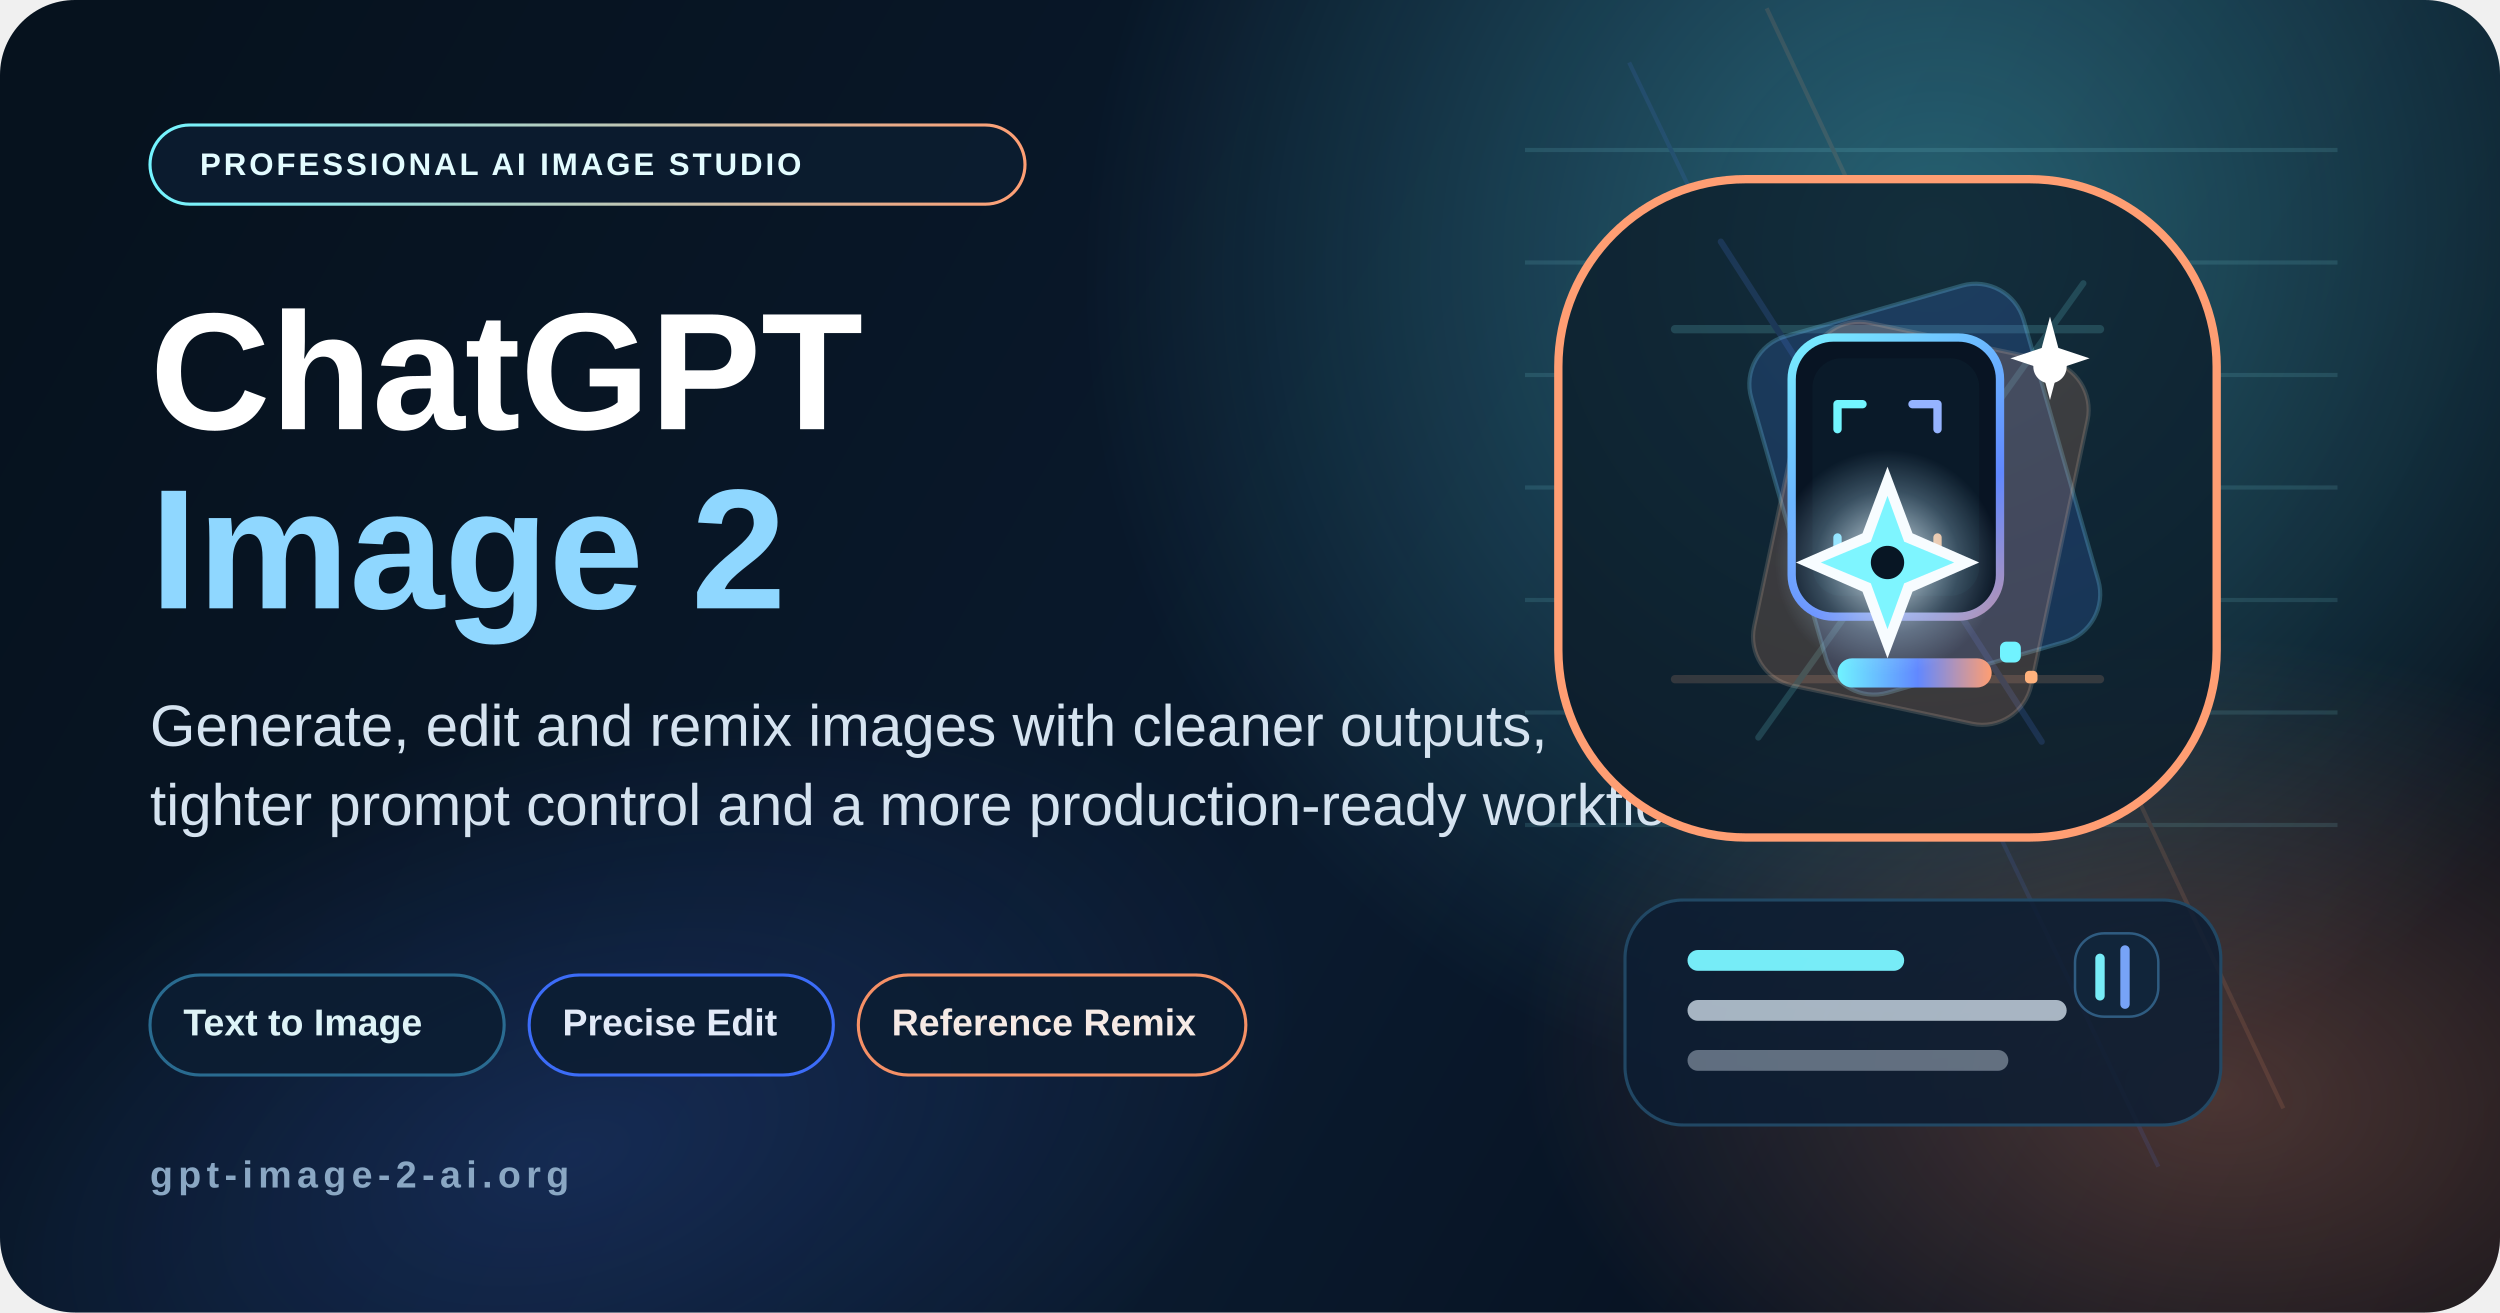
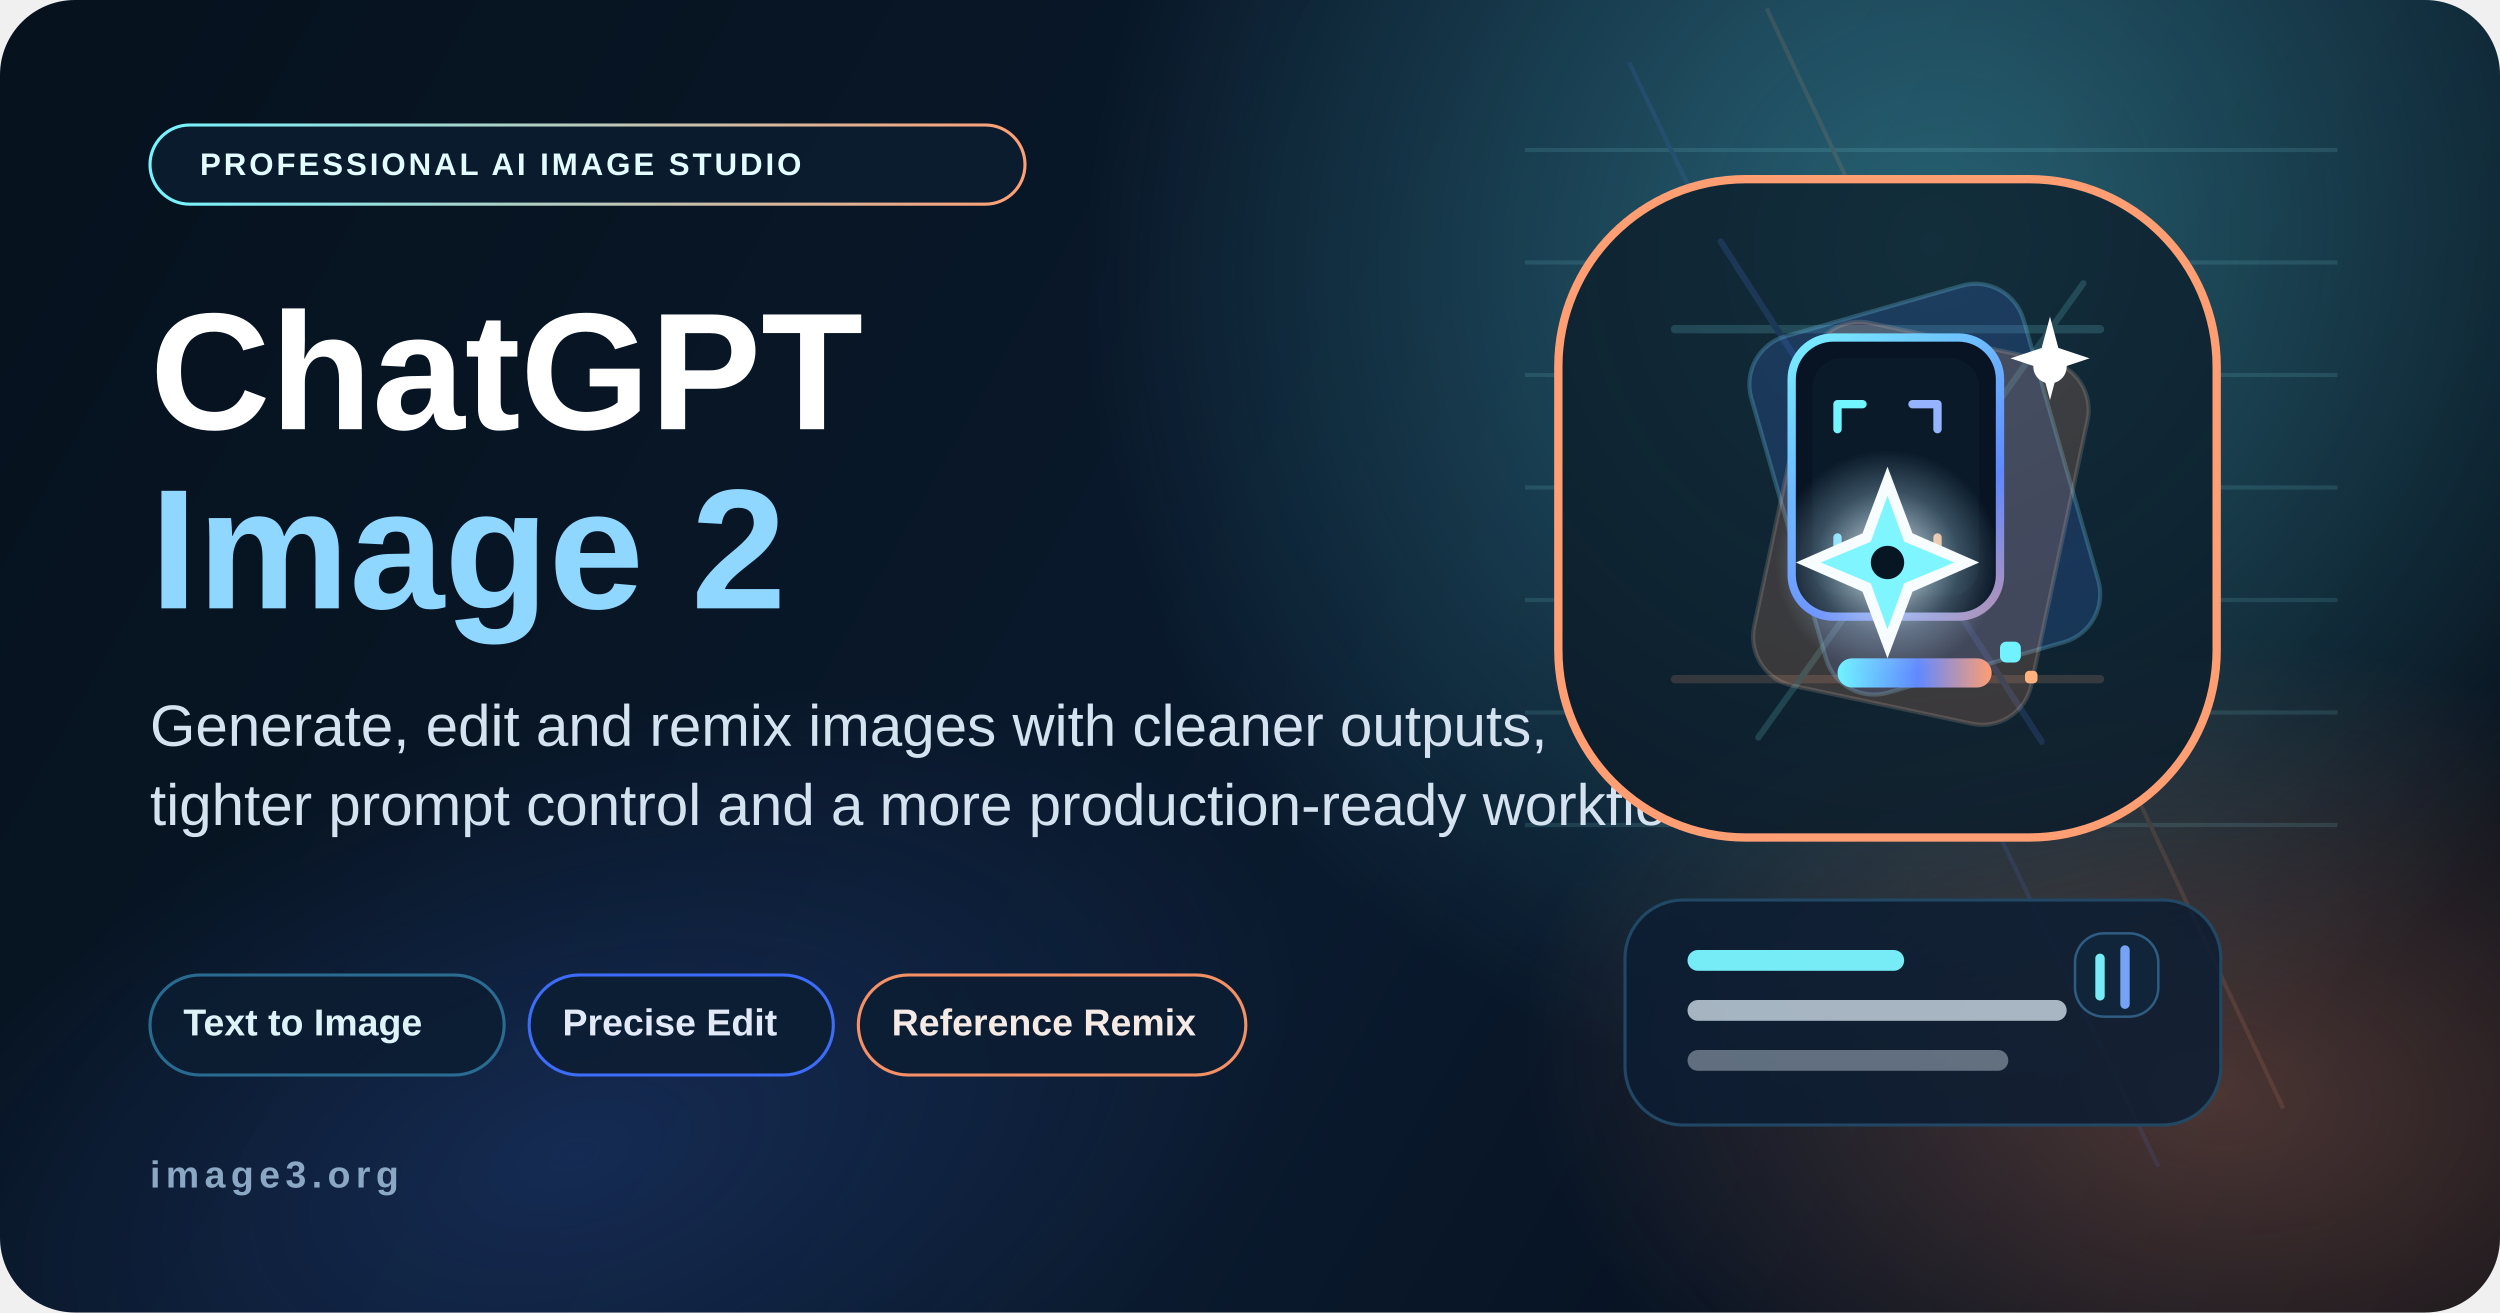
<svg xmlns="http://www.w3.org/2000/svg" width="1200" height="630" viewBox="0 0 1200 630" fill="none">
  <defs>
    <linearGradient id="bg" x1="64" y1="28" x2="1184" y2="662" gradientUnits="userSpaceOnUse">
      <stop offset="0" stop-color="#06121E" />
      <stop offset="0.54" stop-color="#0A1A2E" />
      <stop offset="1" stop-color="#040A14" />
    </linearGradient>
    <radialGradient id="glowA" cx="0" cy="0" r="1" gradientUnits="userSpaceOnUse" gradientTransform="translate(928 118) rotate(129) scale(420 400)">
      <stop offset="0" stop-color="#62F1FF" stop-opacity="0.34" />
      <stop offset="1" stop-color="#62F1FF" stop-opacity="0" />
    </radialGradient>
    <radialGradient id="glowB" cx="0" cy="0" r="1" gradientUnits="userSpaceOnUse" gradientTransform="translate(1060 526) rotate(-173) scale(334 220)">
      <stop offset="0" stop-color="#FF9A71" stop-opacity="0.28" />
      <stop offset="1" stop-color="#FF9A71" stop-opacity="0" />
    </radialGradient>
    <radialGradient id="glowC" cx="0" cy="0" r="1" gradientUnits="userSpaceOnUse" gradientTransform="translate(276 554) rotate(-18) scale(360 204)">
      <stop offset="0" stop-color="#497AFF" stop-opacity="0.2" />
      <stop offset="1" stop-color="#497AFF" stop-opacity="0" />
    </radialGradient>
    <linearGradient id="pillStroke" x1="74" y1="72" x2="494" y2="72" gradientUnits="userSpaceOnUse">
      <stop offset="0" stop-color="#74F4FF" />
      <stop offset="1" stop-color="#FF9E73" />
    </linearGradient>
    <linearGradient id="cardStroke" x1="844" y1="164" x2="980" y2="342" gradientUnits="userSpaceOnUse">
      <stop offset="0" stop-color="#7AF6FF" />
      <stop offset="0.54" stop-color="#6188FF" />
      <stop offset="1" stop-color="#FF9E72" />
    </linearGradient>
    <linearGradient id="progress" x1="882" y1="328" x2="956" y2="328" gradientUnits="userSpaceOnUse">
      <stop offset="0" stop-color="#70F3FF" />
      <stop offset="0.52" stop-color="#6188FF" />
      <stop offset="1" stop-color="#FF9E72" />
    </linearGradient>
    <radialGradient id="sparkGlow" cx="0" cy="0" r="1" gradientUnits="userSpaceOnUse" gradientTransform="translate(906 270) rotate(90) scale(54)">
      <stop offset="0" stop-color="#FCFEFF" stop-opacity="0.92" />
      <stop offset="0.64" stop-color="#BFE8FF" stop-opacity="0.26" />
      <stop offset="1" stop-color="#BFE8FF" stop-opacity="0" />
    </radialGradient>
  </defs>
  <rect width="1200" height="630" rx="36" fill="url(#bg)" />
  <rect width="1200" height="630" rx="36" fill="url(#glowA)" />
  <rect width="1200" height="630" rx="36" fill="url(#glowB)" />
  <rect width="1200" height="630" rx="36" fill="url(#glowC)" />
  <g opacity="0.12">
    <path d="M732 72H1122" stroke="#8DF5FF" stroke-width="2" />
    <path d="M732 126H1122" stroke="#8DF5FF" stroke-width="2" />
    <path d="M732 180H1122" stroke="#8DF5FF" stroke-width="2" />
    <path d="M732 234H1122" stroke="#8DF5FF" stroke-width="2" />
    <path d="M732 288H1122" stroke="#8DF5FF" stroke-width="2" />
    <path d="M732 342H1122" stroke="#8DF5FF" stroke-width="2" />
    <path d="M732 396H1122" stroke="#8DF5FF" stroke-width="2" />
    <path d="M782 30L1036 560" stroke="#5682FF" stroke-width="2" />
    <path d="M848 4L1096 532" stroke="#FF9E72" stroke-width="2" />
  </g>
  <rect x="72" y="60" width="420" height="38" rx="19" fill="#0C1D30" fill-opacity="0.88" stroke="url(#pillStroke)" stroke-width="1.5" />
  <text x="96" y="84" fill="#E3FCFF" font-family="Arial, Helvetica, sans-serif" font-size="15" font-weight="700" letter-spacing="1.4">PROFESSIONAL AI IMAGE STUDIO</text>
  <text x="72" y="206" fill="white" font-family="Arial, Helvetica, sans-serif" font-size="80" font-weight="700">ChatGPT</text>
  <text x="72" y="292" fill="#8FD7FF" font-family="Arial, Helvetica, sans-serif" font-size="82" font-weight="700">Image 2</text>
  <text x="72" y="358" fill="#D5E3F0" font-family="Arial, Helvetica, sans-serif" font-size="28" font-weight="400">Generate, edit and remix images with cleaner outputs,</text>
  <text x="72" y="396" fill="#D5E3F0" font-family="Arial, Helvetica, sans-serif" font-size="28" font-weight="400">tighter prompt control and a more production-ready workflow.</text>
  <g opacity="0.96">
    <rect x="72" y="468" width="170" height="48" rx="24" fill="#0C1D32" fill-opacity="0.9" stroke="#2B6E94" stroke-width="1.5" />
    <text x="88" y="497" fill="#E6FCFF" font-family="Arial, Helvetica, sans-serif" font-size="18" font-weight="700">Text to Image</text>
    <rect x="254" y="468" width="146" height="48" rx="24" fill="#0C1D32" fill-opacity="0.9" stroke="#3D6FFF" stroke-width="1.5" />
    <text x="270" y="497" fill="#EAF2FF" font-family="Arial, Helvetica, sans-serif" font-size="18" font-weight="700">Precise Edit</text>
    <rect x="412" y="468" width="186" height="48" rx="24" fill="#0C1D32" fill-opacity="0.9" stroke="#FF9567" stroke-width="1.5" />
    <text x="428" y="497" fill="#FFF2EC" font-family="Arial, Helvetica, sans-serif" font-size="18" font-weight="700">Reference Remix</text>
  </g>
-   <text x="72" y="570" fill="#8AA7C3" font-family="Arial, Helvetica, sans-serif" font-size="18" font-weight="700" letter-spacing="2.6">gpt-image-2-ai.org</text>
+   <text x="72" y="570" fill="#8AA7C3" font-family="Arial, Helvetica, sans-serif" font-size="18" font-weight="700" letter-spacing="2.6">image3.org</text>
  <g>
    <rect x="748" y="86" width="316" height="316" rx="90" fill="#0A1826" />
    <rect x="748" y="86" width="316" height="316" rx="90" fill="url(#glowA)" opacity="0.3" />
    <rect x="748" y="86" width="316" height="316" rx="90" fill="url(#glowB)" opacity="0.18" />
    <rect x="748" y="86" width="316" height="316" rx="90" stroke="url(#pillStroke)" stroke-width="4" />
  </g>
  <g opacity="0.16">
    <path d="M804 158H1008" stroke="#87F7FF" stroke-width="4" stroke-linecap="round" />
    <path d="M804 326H1008" stroke="#FFB08A" stroke-width="4" stroke-linecap="round" />
    <path d="M826 116L980 356" stroke="#5C86FF" stroke-width="3" stroke-linecap="round" />
    <path d="M1000 136L844 354" stroke="#7DF6FF" stroke-width="3" stroke-linecap="round" />
  </g>
  <rect x="834" y="168" width="136" height="178" rx="24" transform="rotate(-16 834 168)" fill="#4D87FF" fill-opacity="0.18" stroke="#79DFFF" stroke-opacity="0.24" stroke-width="2" />
  <rect x="874" y="150" width="136" height="178" rx="24" transform="rotate(12 874 150)" fill="#FF9E72" fill-opacity="0.18" stroke="#FFE0C6" stroke-opacity="0.16" stroke-width="2" />
  <rect x="858" y="160" width="104" height="138" rx="22" fill="url(#cardStroke)" />
  <rect x="862" y="164" width="96" height="130" rx="18" fill="#081423" />
  <rect x="870" y="172" width="80" height="114" rx="14" fill="#0B1C2B" fill-opacity="0.88" />
  <path d="M882 206V194H894" stroke="#72F5FF" stroke-width="4" stroke-linecap="round" stroke-linejoin="round" />
  <path d="M918 194H930V206" stroke="#95B3FF" stroke-width="4" stroke-linecap="round" stroke-linejoin="round" />
  <path d="M882 258V270H894" stroke="#72E0FF" stroke-width="4" stroke-linecap="round" stroke-linejoin="round" />
  <path d="M918 270H930V258" stroke="#FFB47D" stroke-width="4" stroke-linecap="round" stroke-linejoin="round" />
  <rect x="882" y="316" width="74" height="14" rx="7" fill="url(#progress)" />
  <rect x="960" y="308" width="10" height="10" rx="3" fill="#71F3FF" />
  <rect x="972" y="322" width="6" height="6" rx="2" fill="#FFB27D" />
  <circle cx="906" cy="270" r="54" fill="url(#sparkGlow)" />
  <path d="M906 224L918 256L950 270L918 284L906 316L894 284L862 270L894 256L906 224Z" fill="#F7FCFF" />
  <path d="M906 238L914 260L938 270L914 280L906 302L898 280L874 270L898 260L906 238Z" fill="#7EF5FF" />
  <circle cx="906" cy="270" r="8" fill="#081624" />
  <circle cx="984" cy="176" r="8" fill="#FFFFFF" />
  <path d="M984 152L988 167L1003 172L988 177L984 192L980 177L965 172L980 167L984 152Z" fill="#FFFFFF" />
  <g opacity="0.96">
    <rect x="780" y="432" width="286" height="108" rx="28" fill="#0C1D32" fill-opacity="0.88" stroke="#214966" stroke-width="1.5" />
    <rect x="810" y="456" width="104" height="10" rx="5" fill="#7AF4FF" />
    <rect x="810" y="480" width="182" height="10" rx="5" fill="#D9E6F2" fill-opacity="0.78" />
    <rect x="810" y="504" width="154" height="10" rx="5" fill="#D9E6F2" fill-opacity="0.42" />
    <rect x="996" y="448" width="40" height="40" rx="14" fill="#10243A" stroke="#2F5E84" stroke-width="1.2" />
    <path d="M1008 460V478" stroke="#7AF4FF" stroke-width="4.5" stroke-linecap="round" />
    <path d="M1020 456V482" stroke="#7AA8FF" stroke-width="4.5" stroke-linecap="round" />
  </g>
</svg>
